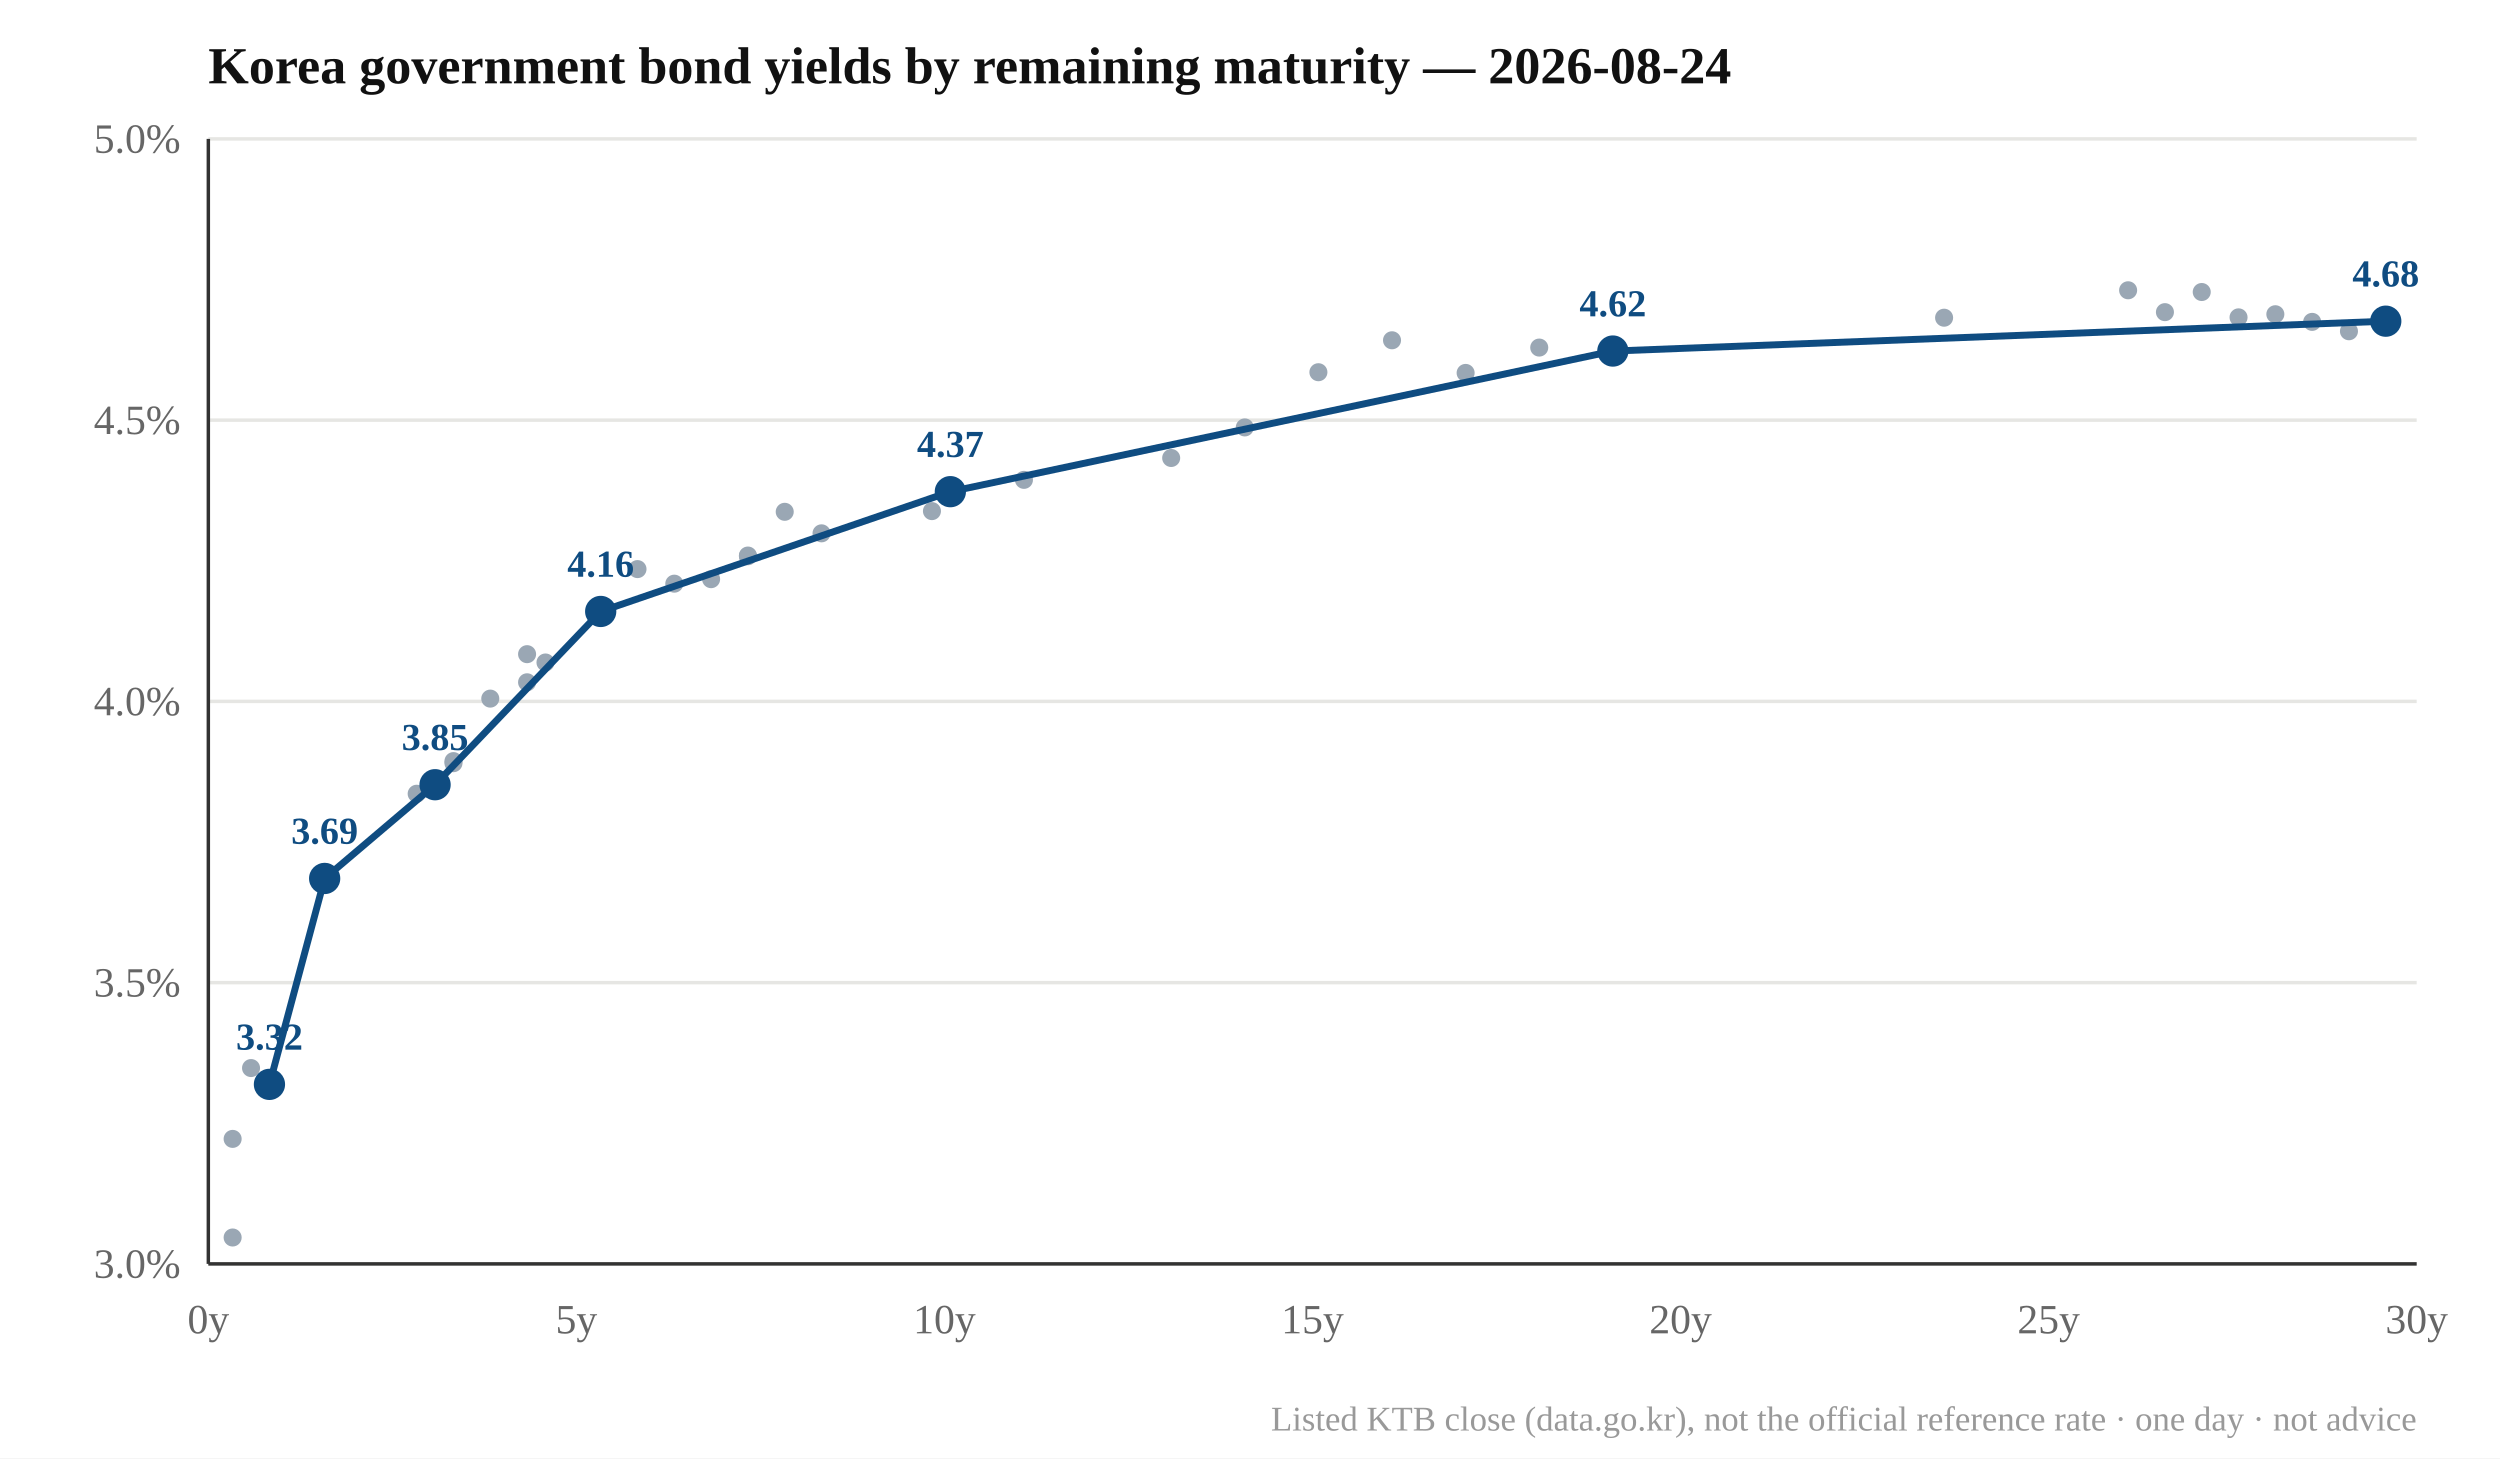
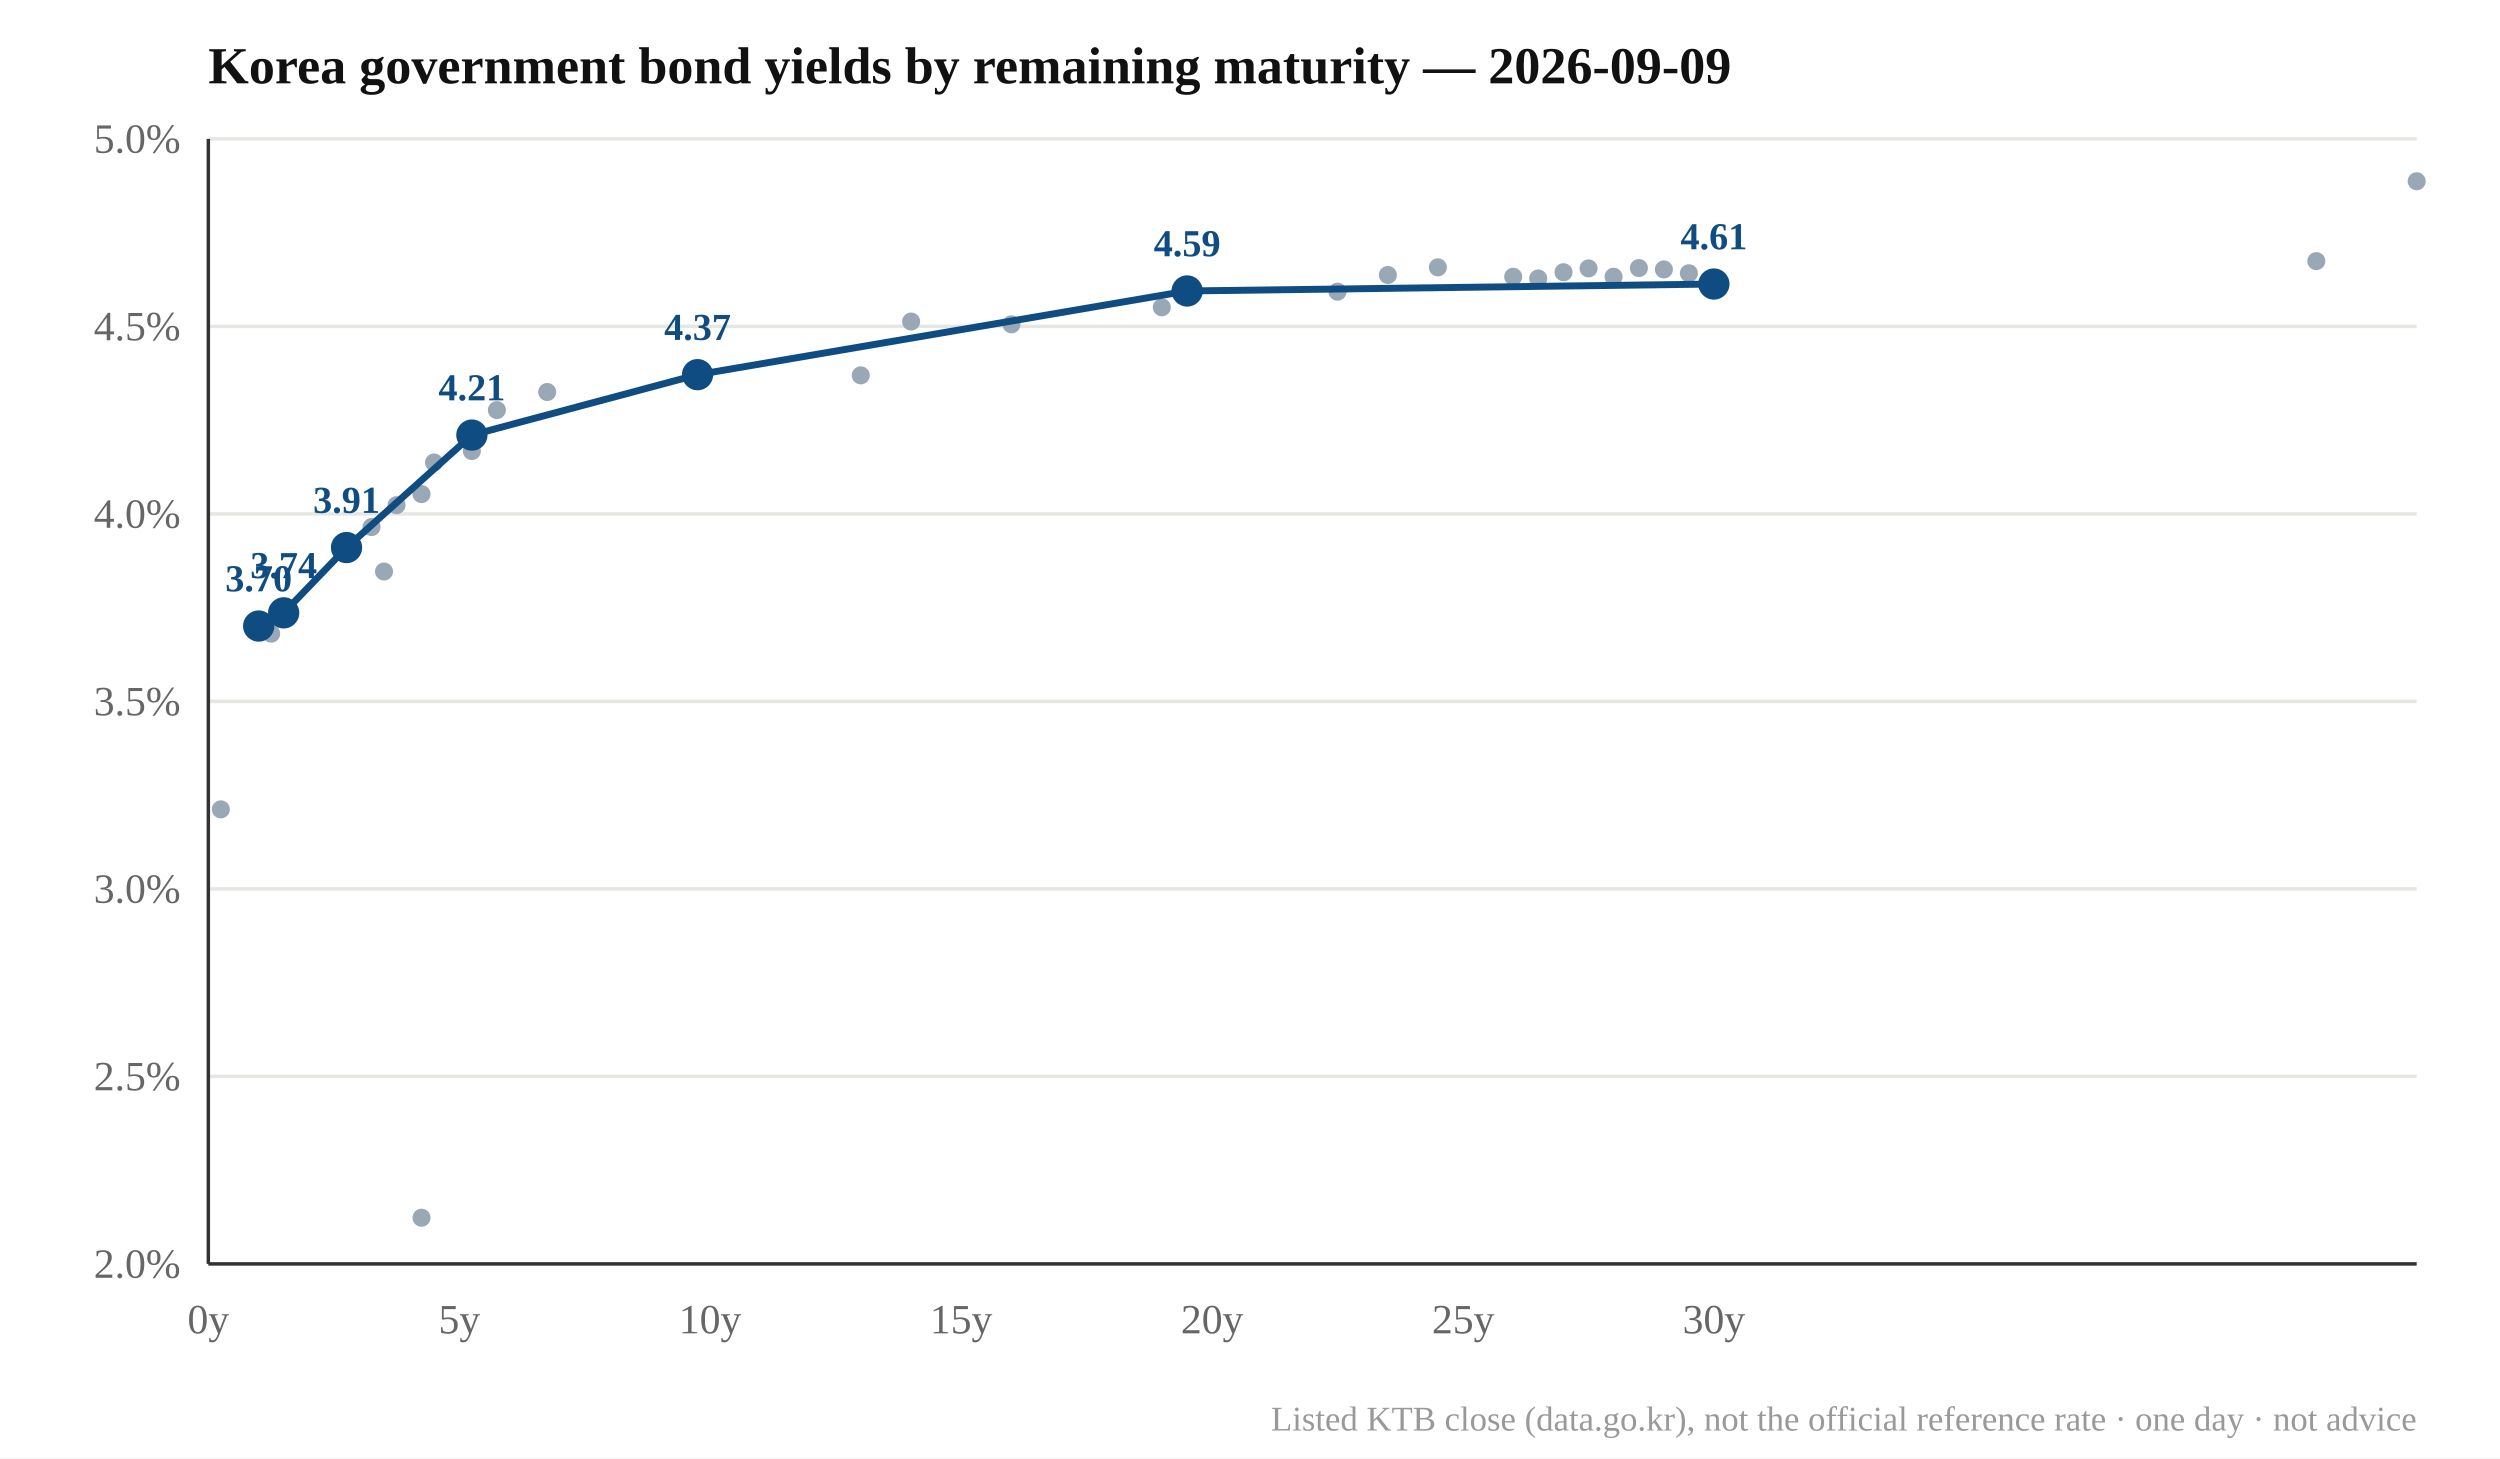
<svg xmlns="http://www.w3.org/2000/svg" viewBox="0 0 720 420" width="720" height="420" font-family="Georgia, 'Times New Roman', serif">
  <rect width="720" height="420" fill="#ffffff" />
-   <text x="60" y="24" font-size="15" font-weight="700" fill="#111">Korea government bond yields by remaining maturity — 2026-08-24</text>
+   <text x="60" y="24" font-size="15" font-weight="700" fill="#111">Korea government bond yields by remaining maturity — 2026-09-09</text>
  <line x1="60" y1="364.0" x2="696" y2="364.0" stroke="#e6e6e3" stroke-width="1" />
-   <text x="52" y="368.0" text-anchor="end" font-size="12" fill="#666">3.0%</text>
-   <line x1="60" y1="283.0" x2="696" y2="283.0" stroke="#e6e6e3" stroke-width="1" />
-   <text x="52" y="287.0" text-anchor="end" font-size="12" fill="#666">3.5%</text>
+   <text x="52" y="368.0" text-anchor="end" font-size="12" fill="#666">2.0%</text>
+   <line x1="60" y1="310.0" x2="696" y2="310.0" stroke="#e6e6e3" stroke-width="1" />
+   <text x="52" y="314.0" text-anchor="end" font-size="12" fill="#666">2.5%</text>
+   <line x1="60" y1="256.0" x2="696" y2="256.0" stroke="#e6e6e3" stroke-width="1" />
+   <text x="52" y="260.0" text-anchor="end" font-size="12" fill="#666">3.0%</text>
  <line x1="60" y1="202.0" x2="696" y2="202.0" stroke="#e6e6e3" stroke-width="1" />
-   <text x="52" y="206.0" text-anchor="end" font-size="12" fill="#666">4.0%</text>
-   <line x1="60" y1="121.0" x2="696" y2="121.0" stroke="#e6e6e3" stroke-width="1" />
-   <text x="52" y="125.0" text-anchor="end" font-size="12" fill="#666">4.5%</text>
+   <text x="52" y="206.0" text-anchor="end" font-size="12" fill="#666">3.5%</text>
+   <line x1="60" y1="148.0" x2="696" y2="148.0" stroke="#e6e6e3" stroke-width="1" />
+   <text x="52" y="152.0" text-anchor="end" font-size="12" fill="#666">4.0%</text>
+   <line x1="60" y1="94.0" x2="696" y2="94.0" stroke="#e6e6e3" stroke-width="1" />
+   <text x="52" y="98.0" text-anchor="end" font-size="12" fill="#666">4.5%</text>
  <line x1="60" y1="40.0" x2="696" y2="40.0" stroke="#e6e6e3" stroke-width="1" />
  <text x="52" y="44.0" text-anchor="end" font-size="12" fill="#666">5.0%</text>
  <text x="60.0" y="384" text-anchor="middle" font-size="12" fill="#666">0y</text>
-   <text x="166.0" y="384" text-anchor="middle" font-size="12" fill="#666">5y</text>
-   <text x="272.0" y="384" text-anchor="middle" font-size="12" fill="#666">10y</text>
-   <text x="378.0" y="384" text-anchor="middle" font-size="12" fill="#666">15y</text>
-   <text x="484.0" y="384" text-anchor="middle" font-size="12" fill="#666">20y</text>
-   <text x="590.0" y="384" text-anchor="middle" font-size="12" fill="#666">25y</text>
-   <text x="696.0" y="384" text-anchor="middle" font-size="12" fill="#666">30y</text>
+   <text x="132.3" y="384" text-anchor="middle" font-size="12" fill="#666">5y</text>
+   <text x="204.5" y="384" text-anchor="middle" font-size="12" fill="#666">10y</text>
+   <text x="276.8" y="384" text-anchor="middle" font-size="12" fill="#666">15y</text>
+   <text x="349.1" y="384" text-anchor="middle" font-size="12" fill="#666">20y</text>
+   <text x="421.4" y="384" text-anchor="middle" font-size="12" fill="#666">25y</text>
+   <text x="493.6" y="384" text-anchor="middle" font-size="12" fill="#666">30y</text>
  <line x1="60" y1="40" x2="60" y2="364" stroke="#333" stroke-width="1" />
  <line x1="60" y1="364" x2="696" y2="364" stroke="#333" stroke-width="1" />
-   <circle cx="67.0" cy="356.4" r="2.6" fill="#9aa7b4" />
-   <circle cx="67.0" cy="328.0" r="2.6" fill="#9aa7b4" />
-   <circle cx="72.3" cy="307.6" r="2.6" fill="#9aa7b4" />
-   <circle cx="77.6" cy="312.3" r="2.6" fill="#9aa7b4" />
-   <circle cx="93.5" cy="253.0" r="2.6" fill="#9aa7b4" />
-   <circle cx="93.5" cy="251.1" r="2.6" fill="#9aa7b4" />
-   <circle cx="120.0" cy="228.6" r="2.6" fill="#9aa7b4" />
-   <circle cx="125.3" cy="226.0" r="2.6" fill="#9aa7b4" />
-   <circle cx="130.6" cy="219.8" r="2.6" fill="#9aa7b4" />
-   <circle cx="130.6" cy="219.2" r="2.6" fill="#9aa7b4" />
-   <circle cx="141.2" cy="201.2" r="2.6" fill="#9aa7b4" />
-   <circle cx="151.8" cy="196.5" r="2.6" fill="#9aa7b4" />
-   <circle cx="151.8" cy="188.4" r="2.6" fill="#9aa7b4" />
-   <circle cx="157.1" cy="190.8" r="2.6" fill="#9aa7b4" />
-   <circle cx="173.0" cy="176.1" r="2.6" fill="#9aa7b4" />
-   <circle cx="173.0" cy="174.8" r="2.6" fill="#9aa7b4" />
-   <circle cx="183.6" cy="163.9" r="2.6" fill="#9aa7b4" />
-   <circle cx="194.2" cy="168.1" r="2.6" fill="#9aa7b4" />
-   <circle cx="204.8" cy="166.8" r="2.6" fill="#9aa7b4" />
-   <circle cx="215.4" cy="160.2" r="2.6" fill="#9aa7b4" />
-   <circle cx="215.4" cy="160.0" r="2.6" fill="#9aa7b4" />
-   <circle cx="226.0" cy="147.4" r="2.6" fill="#9aa7b4" />
-   <circle cx="236.6" cy="153.6" r="2.6" fill="#9aa7b4" />
-   <circle cx="268.4" cy="147.2" r="2.6" fill="#9aa7b4" />
-   <circle cx="273.7" cy="141.6" r="2.6" fill="#9aa7b4" />
-   <circle cx="294.9" cy="138.2" r="2.6" fill="#9aa7b4" />
-   <circle cx="337.3" cy="131.9" r="2.6" fill="#9aa7b4" />
-   <circle cx="358.5" cy="123.1" r="2.6" fill="#9aa7b4" />
-   <circle cx="379.7" cy="107.2" r="2.6" fill="#9aa7b4" />
-   <circle cx="400.9" cy="98.0" r="2.6" fill="#9aa7b4" />
-   <circle cx="422.1" cy="107.4" r="2.6" fill="#9aa7b4" />
-   <circle cx="443.3" cy="100.1" r="2.6" fill="#9aa7b4" />
-   <circle cx="464.5" cy="101.1" r="2.6" fill="#9aa7b4" />
-   <circle cx="559.9" cy="91.5" r="2.6" fill="#9aa7b4" />
-   <circle cx="612.9" cy="83.6" r="2.6" fill="#9aa7b4" />
-   <circle cx="623.5" cy="89.9" r="2.6" fill="#9aa7b4" />
-   <circle cx="634.1" cy="84.1" r="2.6" fill="#9aa7b4" />
-   <circle cx="644.7" cy="91.4" r="2.6" fill="#9aa7b4" />
-   <circle cx="655.3" cy="90.5" r="2.6" fill="#9aa7b4" />
-   <circle cx="665.9" cy="92.7" r="2.6" fill="#9aa7b4" />
-   <circle cx="676.5" cy="95.4" r="2.6" fill="#9aa7b4" />
-   <circle cx="687.1" cy="92.5" r="2.6" fill="#9aa7b4" />
-   <path d="M77.6,312.3 L93.5,253.0 L125.3,226.0 L173.0,176.1 L273.7,141.6 L464.5,101.1 L687.1,92.5" fill="none" stroke="#0f4c81" stroke-width="2" />
-   <circle cx="77.6" cy="312.3" r="4.5" fill="#0f4c81" />
-   <text x="77.6" y="302.3" text-anchor="middle" font-size="11" fill="#0f4c81" font-weight="700">3.32</text>
-   <circle cx="93.5" cy="253.0" r="4.5" fill="#0f4c81" />
-   <text x="93.5" y="243.0" text-anchor="middle" font-size="11" fill="#0f4c81" font-weight="700">3.69</text>
-   <circle cx="125.3" cy="226.0" r="4.5" fill="#0f4c81" />
-   <text x="125.3" y="216.0" text-anchor="middle" font-size="11" fill="#0f4c81" font-weight="700">3.85</text>
-   <circle cx="173.0" cy="176.1" r="4.5" fill="#0f4c81" />
-   <text x="173.0" y="166.1" text-anchor="middle" font-size="11" fill="#0f4c81" font-weight="700">4.16</text>
-   <circle cx="273.7" cy="141.6" r="4.5" fill="#0f4c81" />
-   <text x="273.7" y="131.6" text-anchor="middle" font-size="11" fill="#0f4c81" font-weight="700">4.37</text>
-   <circle cx="464.5" cy="101.1" r="4.5" fill="#0f4c81" />
-   <text x="464.5" y="91.1" text-anchor="middle" font-size="11" fill="#0f4c81" font-weight="700">4.62</text>
-   <circle cx="687.1" cy="92.5" r="4.5" fill="#0f4c81" />
-   <text x="687.1" y="82.5" text-anchor="middle" font-size="11" fill="#0f4c81" font-weight="700">4.68</text>
+   <circle cx="63.6" cy="233.1" r="2.6" fill="#9aa7b4" />
+   <circle cx="74.5" cy="180.3" r="2.6" fill="#9aa7b4" />
+   <circle cx="78.1" cy="182.5" r="2.6" fill="#9aa7b4" />
+   <circle cx="81.7" cy="176.5" r="2.6" fill="#9aa7b4" />
+   <circle cx="99.8" cy="157.7" r="2.6" fill="#9aa7b4" />
+   <circle cx="107.0" cy="151.8" r="2.6" fill="#9aa7b4" />
+   <circle cx="110.6" cy="164.6" r="2.6" fill="#9aa7b4" />
+   <circle cx="114.2" cy="145.5" r="2.6" fill="#9aa7b4" />
+   <circle cx="121.4" cy="350.7" r="2.6" fill="#9aa7b4" />
+   <circle cx="121.4" cy="142.3" r="2.6" fill="#9aa7b4" />
+   <circle cx="125.0" cy="133.2" r="2.6" fill="#9aa7b4" />
+   <circle cx="135.9" cy="125.3" r="2.6" fill="#9aa7b4" />
+   <circle cx="135.9" cy="129.9" r="2.6" fill="#9aa7b4" />
+   <circle cx="143.1" cy="118.1" r="2.6" fill="#9aa7b4" />
+   <circle cx="157.6" cy="112.9" r="2.6" fill="#9aa7b4" />
+   <circle cx="200.9" cy="107.9" r="2.6" fill="#9aa7b4" />
+   <circle cx="247.9" cy="108.1" r="2.6" fill="#9aa7b4" />
+   <circle cx="262.4" cy="92.6" r="2.6" fill="#9aa7b4" />
+   <circle cx="291.3" cy="93.4" r="2.6" fill="#9aa7b4" />
+   <circle cx="334.6" cy="88.5" r="2.6" fill="#9aa7b4" />
+   <circle cx="341.9" cy="83.8" r="2.6" fill="#9aa7b4" />
+   <circle cx="385.2" cy="84.0" r="2.6" fill="#9aa7b4" />
+   <circle cx="399.7" cy="79.2" r="2.6" fill="#9aa7b4" />
+   <circle cx="414.1" cy="77.0" r="2.6" fill="#9aa7b4" />
+   <circle cx="435.8" cy="79.7" r="2.6" fill="#9aa7b4" />
+   <circle cx="443.0" cy="80.2" r="2.6" fill="#9aa7b4" />
+   <circle cx="450.3" cy="78.4" r="2.6" fill="#9aa7b4" />
+   <circle cx="457.5" cy="77.3" r="2.6" fill="#9aa7b4" />
+   <circle cx="464.7" cy="79.7" r="2.6" fill="#9aa7b4" />
+   <circle cx="472.0" cy="77.2" r="2.6" fill="#9aa7b4" />
+   <circle cx="479.2" cy="77.6" r="2.6" fill="#9aa7b4" />
+   <circle cx="486.4" cy="78.7" r="2.6" fill="#9aa7b4" />
+   <circle cx="493.6" cy="81.8" r="2.6" fill="#9aa7b4" />
+   <circle cx="667.1" cy="75.2" r="2.6" fill="#9aa7b4" />
+   <circle cx="696.0" cy="52.2" r="2.6" fill="#9aa7b4" />
+   <path d="M74.5,180.3 L81.7,176.5 L99.8,157.7 L135.9,125.3 L200.9,107.9 L341.9,83.8 L493.6,81.8" fill="none" stroke="#0f4c81" stroke-width="2" />
+   <circle cx="74.5" cy="180.3" r="4.5" fill="#0f4c81" />
+   <text x="74.5" y="170.3" text-anchor="middle" font-size="11" fill="#0f4c81" font-weight="700">3.70</text>
+   <circle cx="81.7" cy="176.5" r="4.5" fill="#0f4c81" />
+   <text x="81.7" y="166.5" text-anchor="middle" font-size="11" fill="#0f4c81" font-weight="700">3.74</text>
+   <circle cx="99.8" cy="157.7" r="4.5" fill="#0f4c81" />
+   <text x="99.8" y="147.7" text-anchor="middle" font-size="11" fill="#0f4c81" font-weight="700">3.91</text>
+   <circle cx="135.9" cy="125.3" r="4.5" fill="#0f4c81" />
+   <text x="135.9" y="115.3" text-anchor="middle" font-size="11" fill="#0f4c81" font-weight="700">4.21</text>
+   <circle cx="200.9" cy="107.9" r="4.5" fill="#0f4c81" />
+   <text x="200.9" y="97.9" text-anchor="middle" font-size="11" fill="#0f4c81" font-weight="700">4.37</text>
+   <circle cx="341.9" cy="83.8" r="4.5" fill="#0f4c81" />
+   <text x="341.9" y="73.8" text-anchor="middle" font-size="11" fill="#0f4c81" font-weight="700">4.59</text>
+   <circle cx="493.6" cy="81.8" r="4.5" fill="#0f4c81" />
+   <text x="493.6" y="71.8" text-anchor="middle" font-size="11" fill="#0f4c81" font-weight="700">4.61</text>
  <text x="696" y="412" text-anchor="end" font-size="10" fill="#999">Listed KTB close (data.go.kr), not the official reference rate · one day · not advice</text>
</svg>
